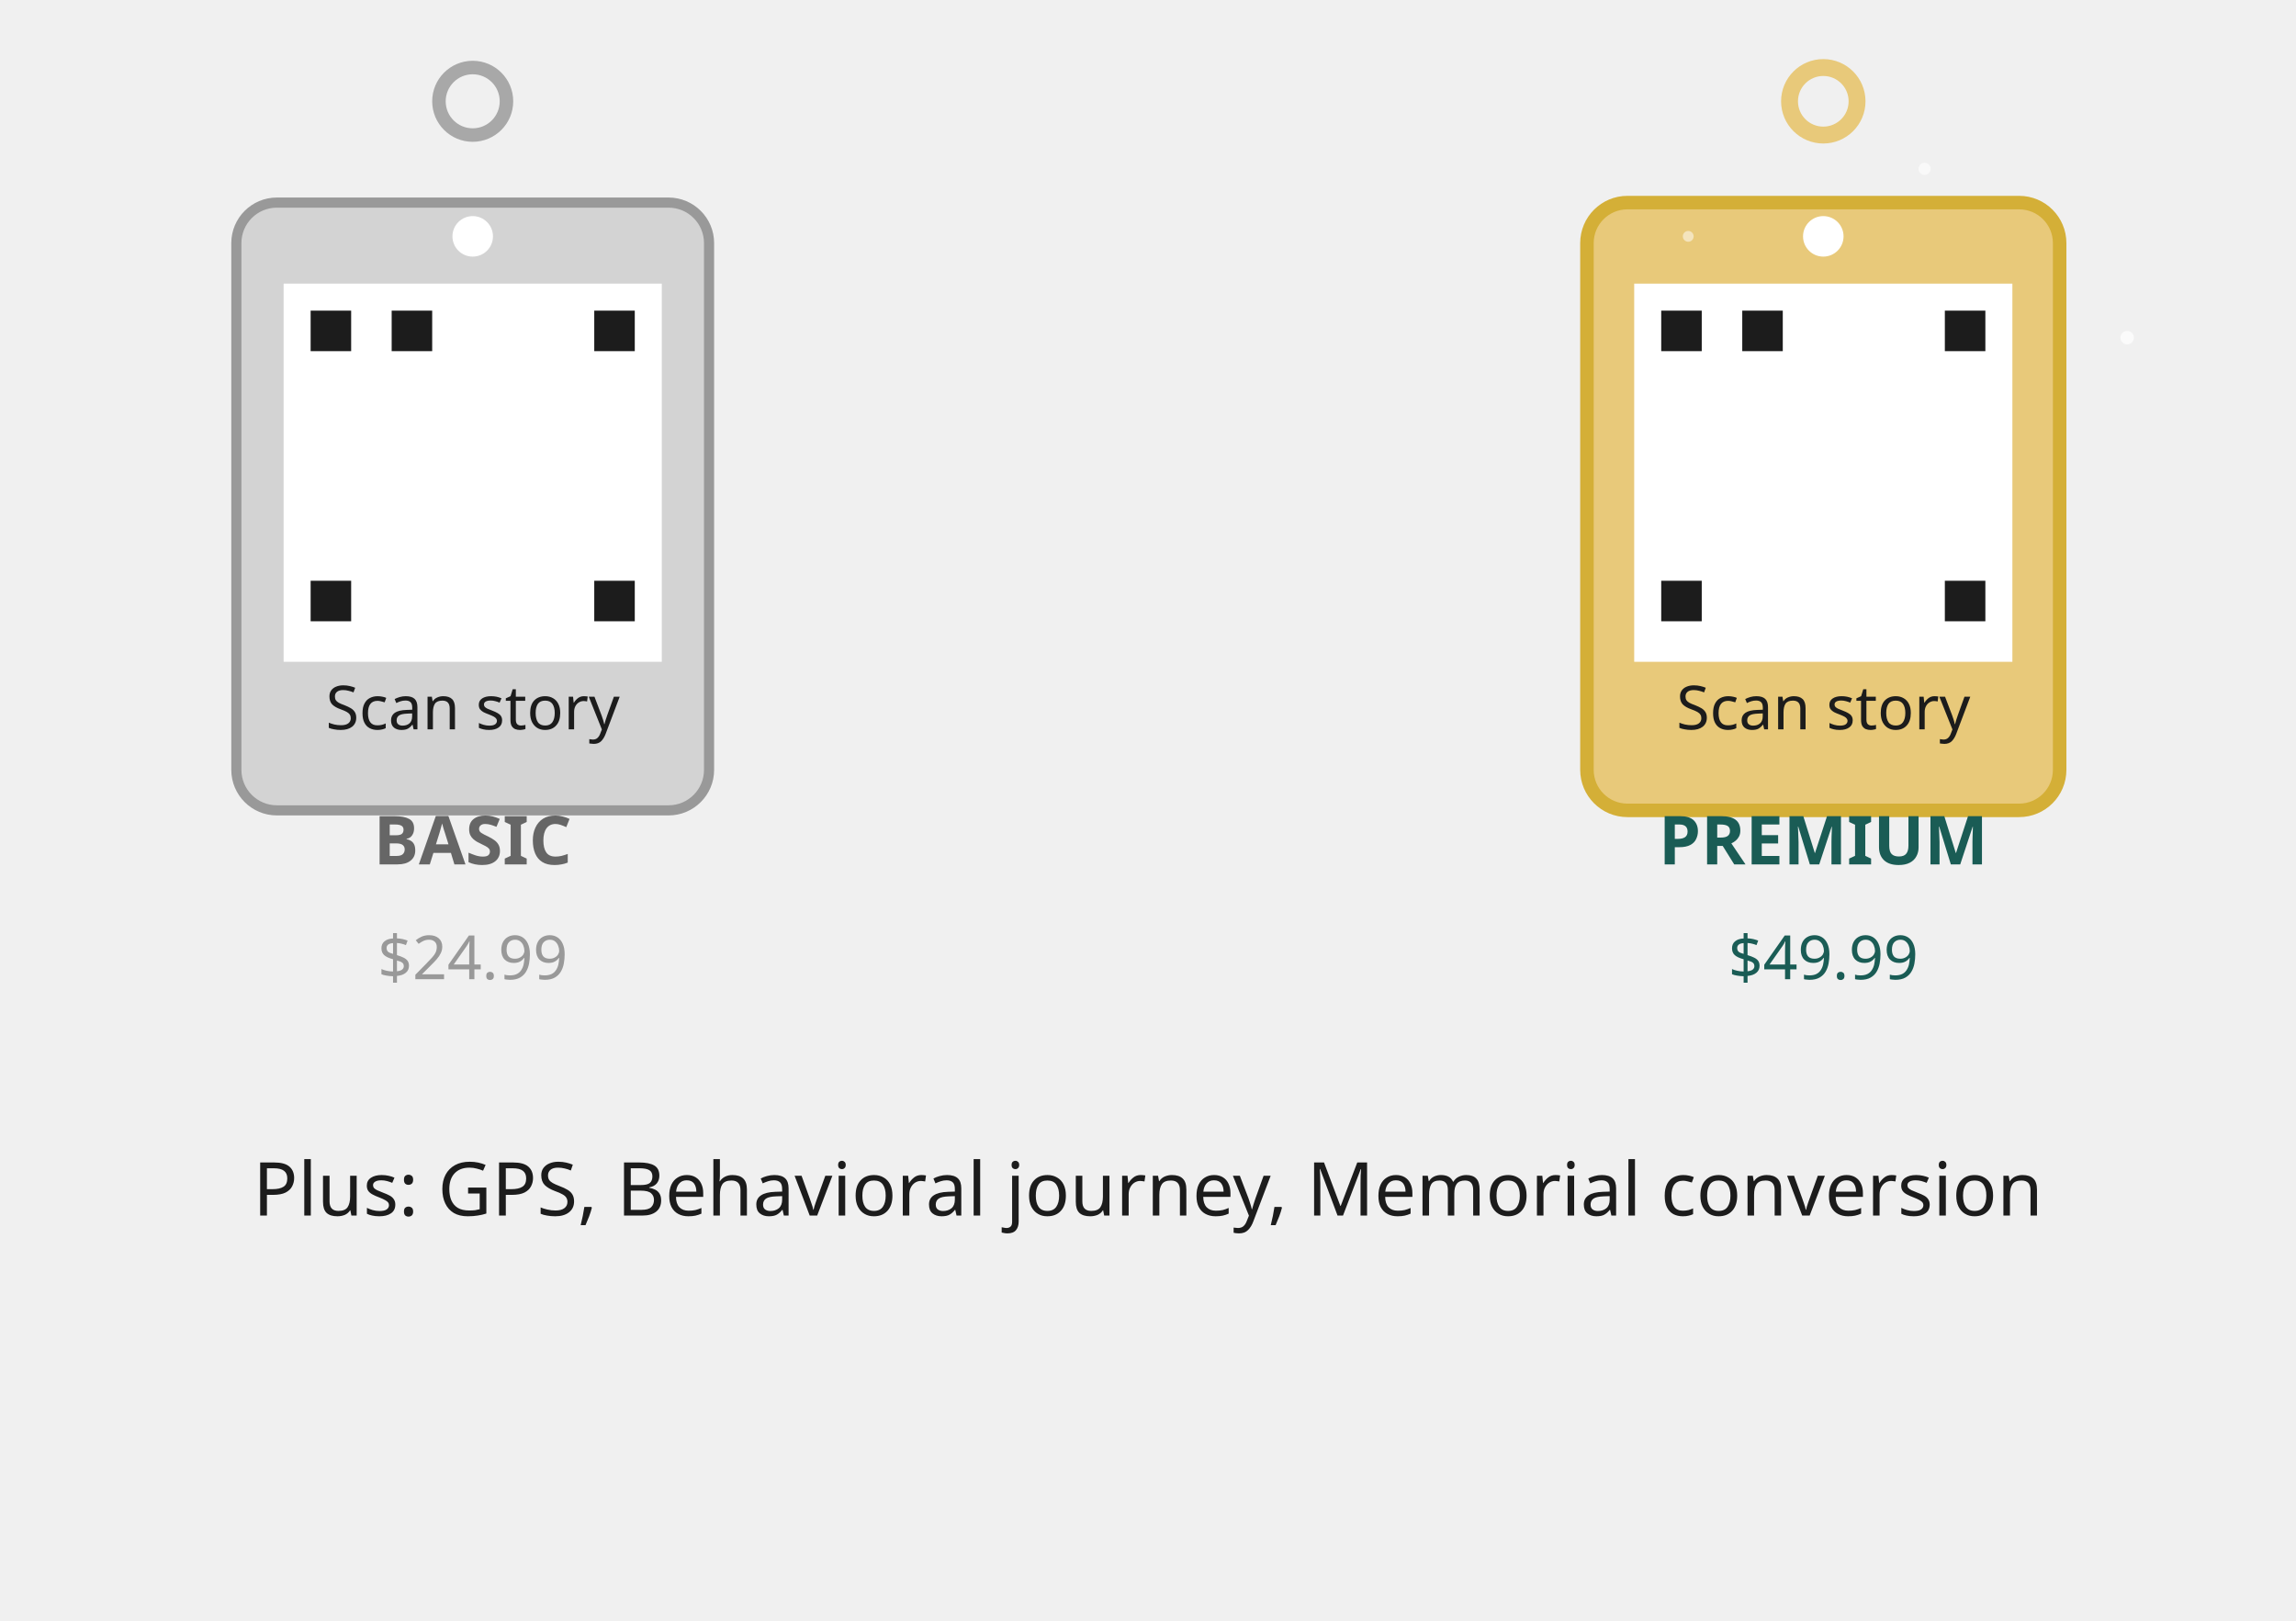
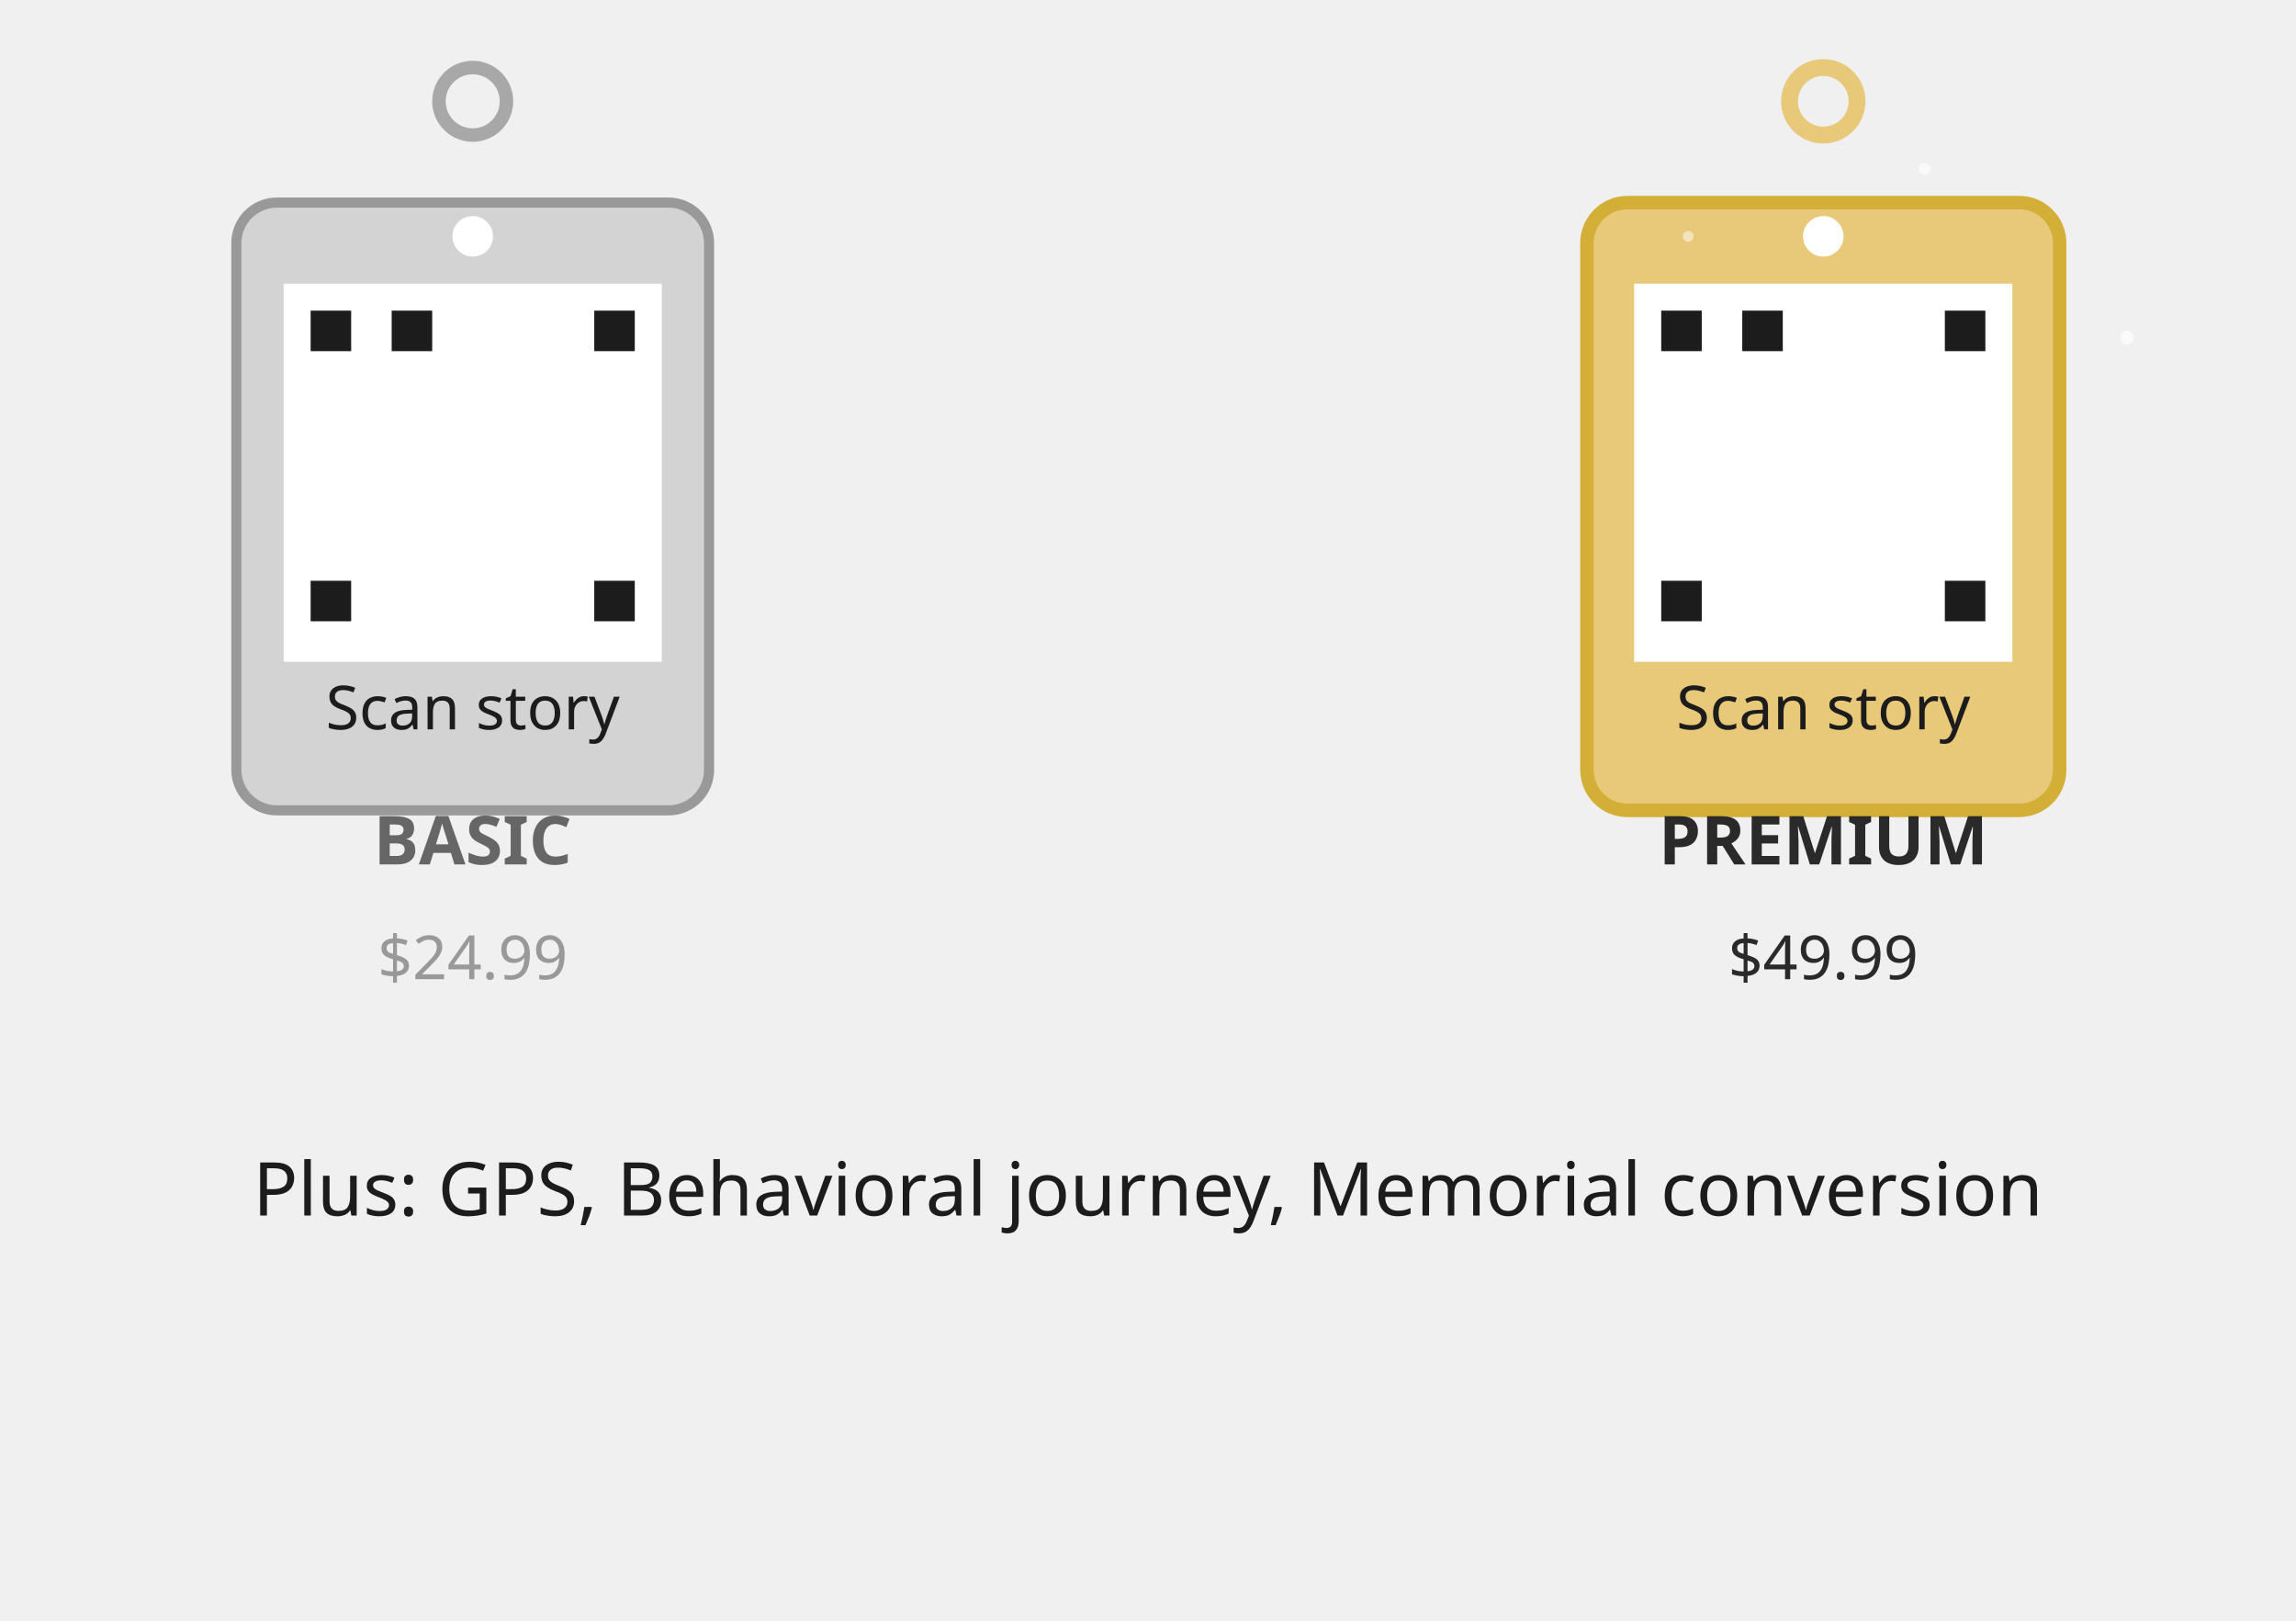
<svg xmlns="http://www.w3.org/2000/svg" width="100%" viewBox="0 0 340 240" role="img">
  <circle cx="70" cy="15" r="5" fill="none" stroke="#A8A8A8" stroke-width="2" />
  <rect x="35" y="30" width="70" height="90" rx="6" fill="#D3D3D3" stroke="#999999" stroke-width="1.5" />
  <circle cx="70" cy="35" r="3" fill="#FFFFFF" />
  <rect x="42" y="42" width="56" height="56" fill="#FFFFFF" />
  <rect x="46" y="46" width="6" height="6" fill="#1C1C1C" />
  <rect x="58" y="46" width="6" height="6" fill="#1C1C1C" />
  <rect x="88" y="46" width="6" height="6" fill="#1C1C1C" />
  <rect x="46" y="86" width="6" height="6" fill="#1C1C1C" />
  <rect x="88" y="86" width="6" height="6" fill="#1C1C1C" />
  <text x="70" y="108" text-anchor="middle" font-size="9" fill="#1C1C1C" font-family="Outfit, sans-serif" font-weight="500">
    Scan story
  </text>
  <text x="70" y="128" text-anchor="middle" font-size="10" fill="#666666" font-family="Oswald, sans-serif" font-weight="600">
    BASIC
  </text>
  <text x="70" y="145" text-anchor="middle" font-size="9" fill="#999999" font-family="Outfit, sans-serif">
    $24.99
  </text>
  <circle cx="270" cy="15" r="5" fill="none" stroke="#E8C97A" stroke-width="2.5" />
  <rect x="235" y="30" width="70" height="90" rx="6" fill="#E8C97A" stroke="#D4AF37" stroke-width="2" />
  <circle cx="270" cy="35" r="3" fill="#FFFFFF" />
  <rect x="242" y="42" width="56" height="56" fill="#FFFFFF" />
  <rect x="246" y="46" width="6" height="6" fill="#1C1C1C" />
  <rect x="258" y="46" width="6" height="6" fill="#1C1C1C" />
  <rect x="288" y="46" width="6" height="6" fill="#1C1C1C" />
  <rect x="246" y="86" width="6" height="6" fill="#1C1C1C" />
  <rect x="288" y="86" width="6" height="6" fill="#1C1C1C" />
  <circle cx="315" cy="50" r="1" fill="#FFFFFF" opacity="0.7" />
  <circle cx="250" cy="35" r="0.8" fill="#FFFFFF" opacity="0.5" />
  <circle cx="285" cy="25" r="0.9" fill="#FFFFFF" opacity="0.6" />
  <text x="270" y="108" text-anchor="middle" font-size="9" fill="#1C1C1C" font-family="Outfit, sans-serif" font-weight="500">
    Scan story
  </text>
-   <text x="270" y="128" text-anchor="middle" font-size="10" fill="#1A5C55" font-family="Oswald, sans-serif" font-weight="600">
+   <text x="270" y="128" text-anchor="middle" font-size="10" fill="#2A2A2A" font-family="Oswald, sans-serif" font-weight="600">
    PREMIUM
  </text>
-   <text x="270" y="145" text-anchor="middle" font-size="9" fill="#1A5C55" font-family="Outfit, sans-serif" font-weight="500">
+   <text x="270" y="145" text-anchor="middle" font-size="9" fill="#2A2A2A" font-family="Outfit, sans-serif" font-weight="500">
    $49.99
  </text>
  <text x="170" y="180" text-anchor="middle" font-size="11" fill="#1C1C1C" font-family="Outfit, sans-serif">
    Plus: GPS, Behavioral journey, Memorial conversion
  </text>
</svg>
